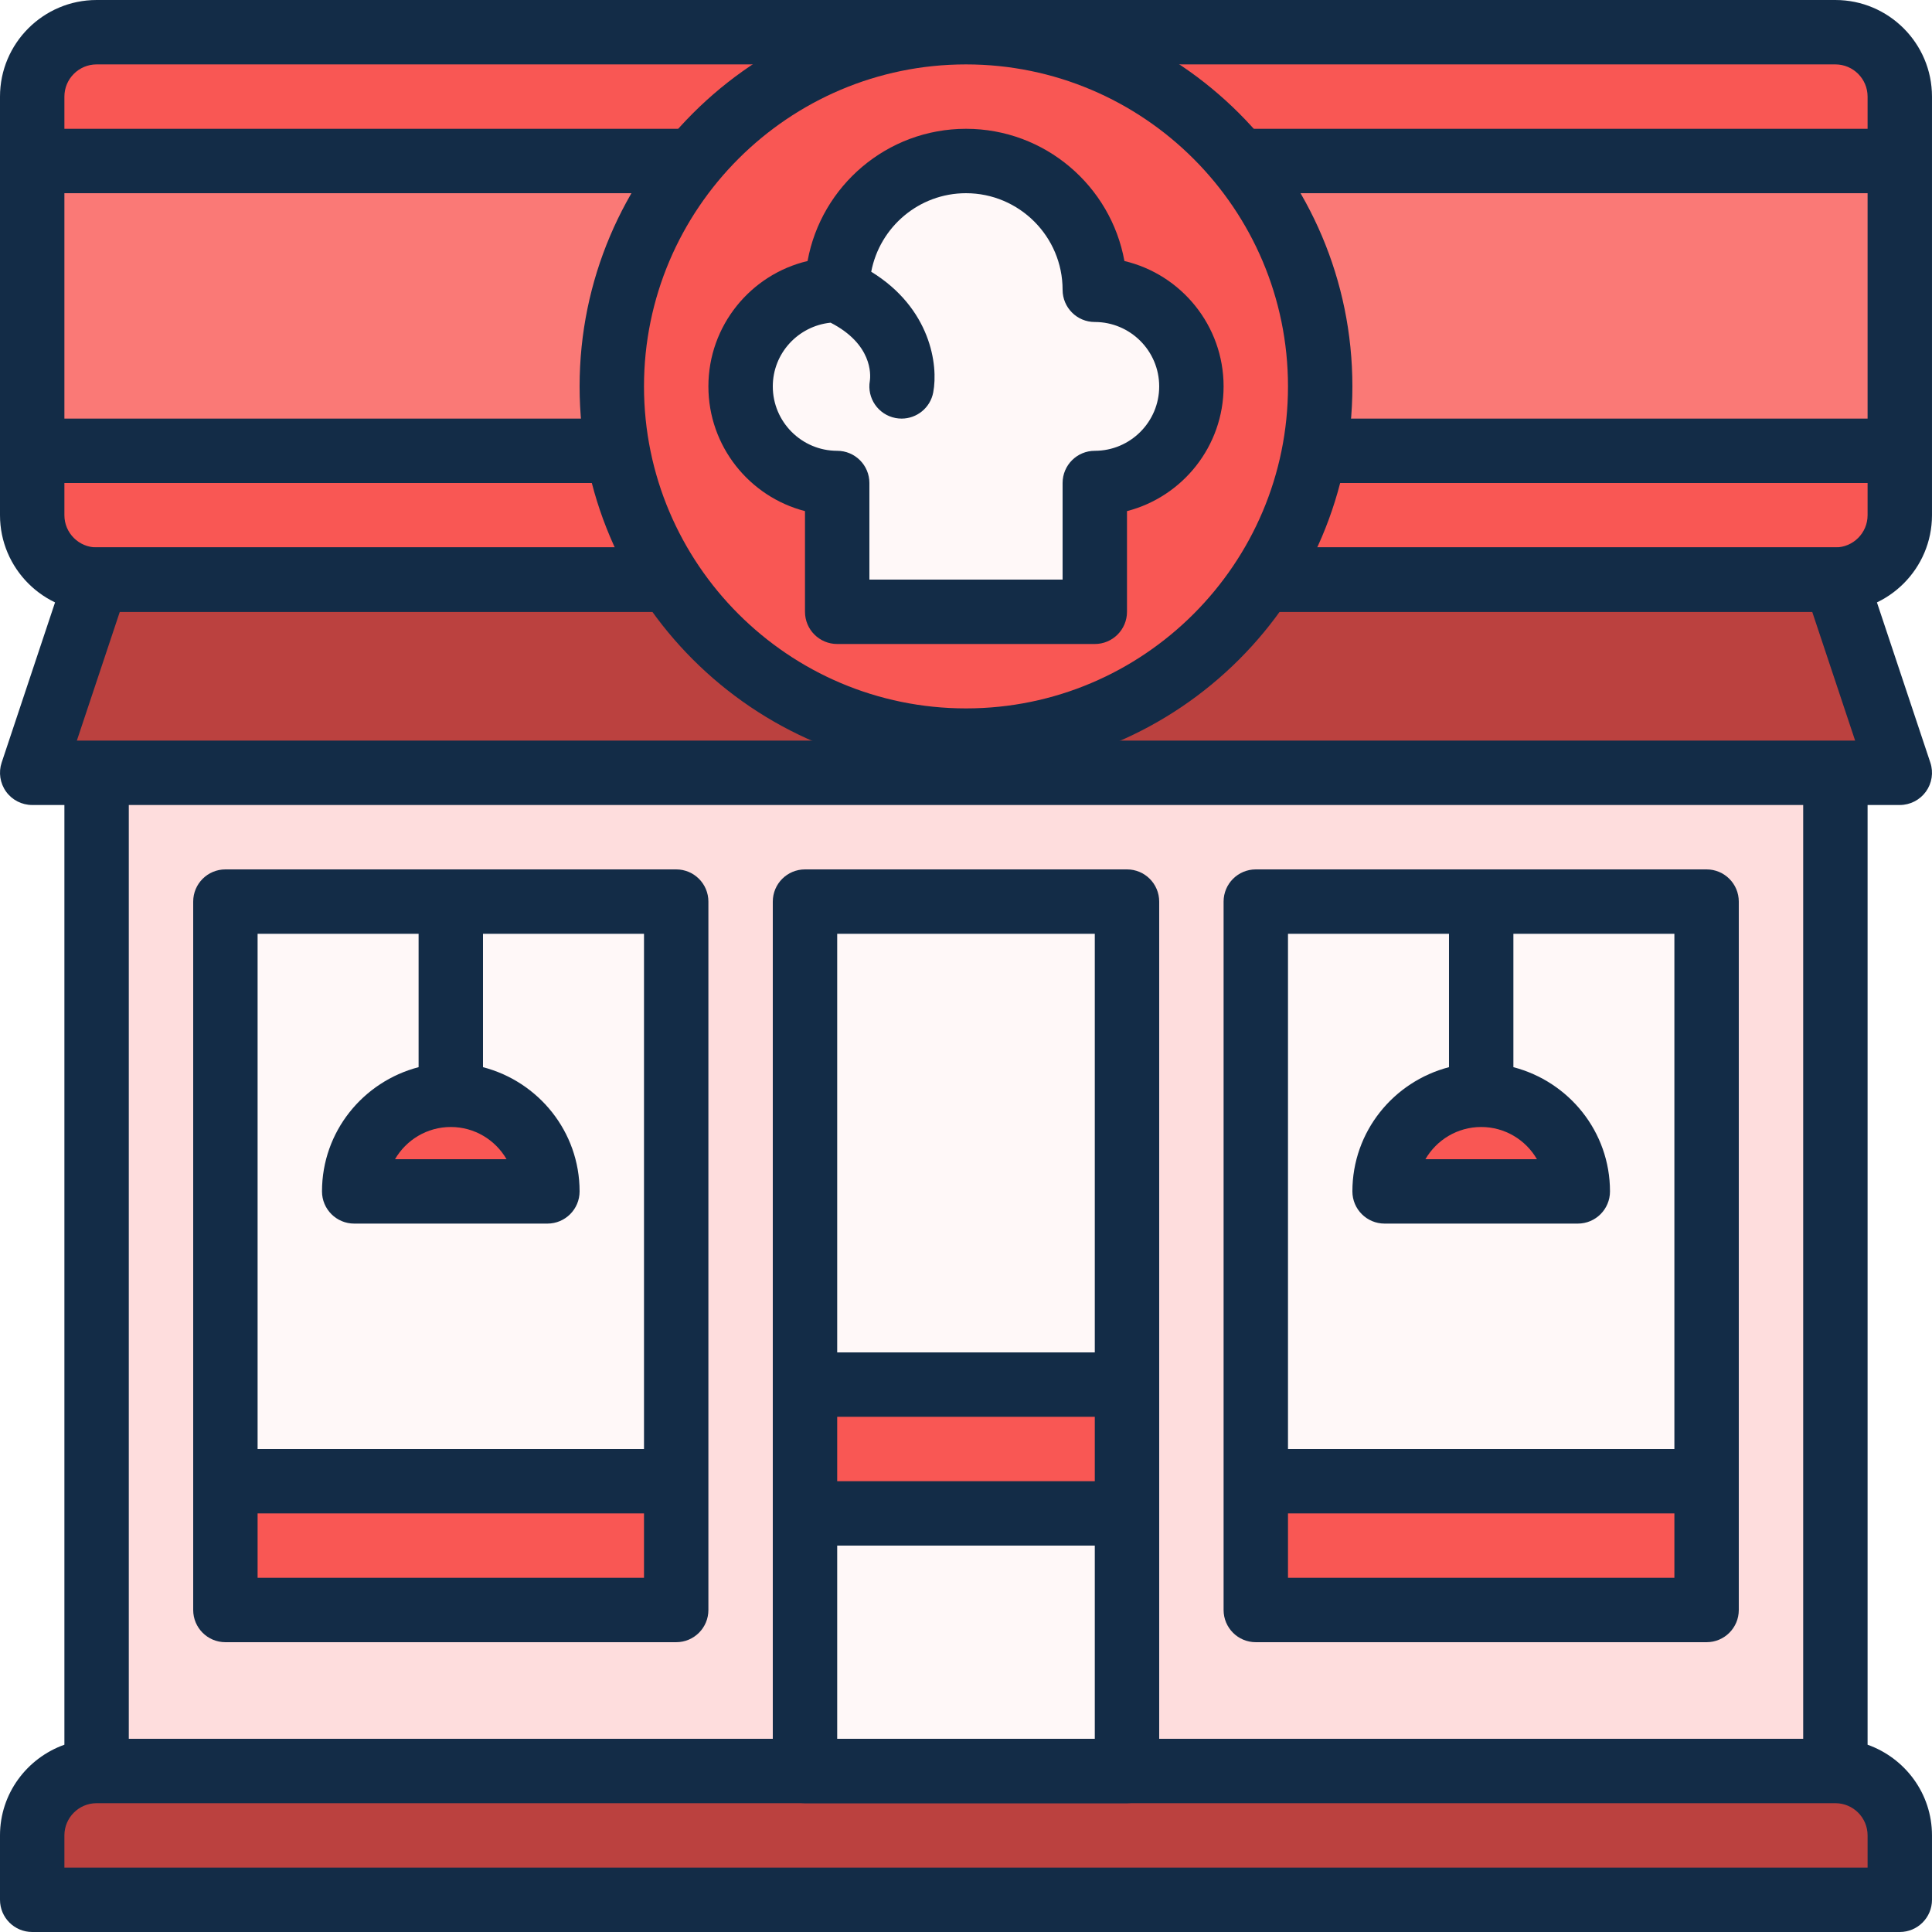
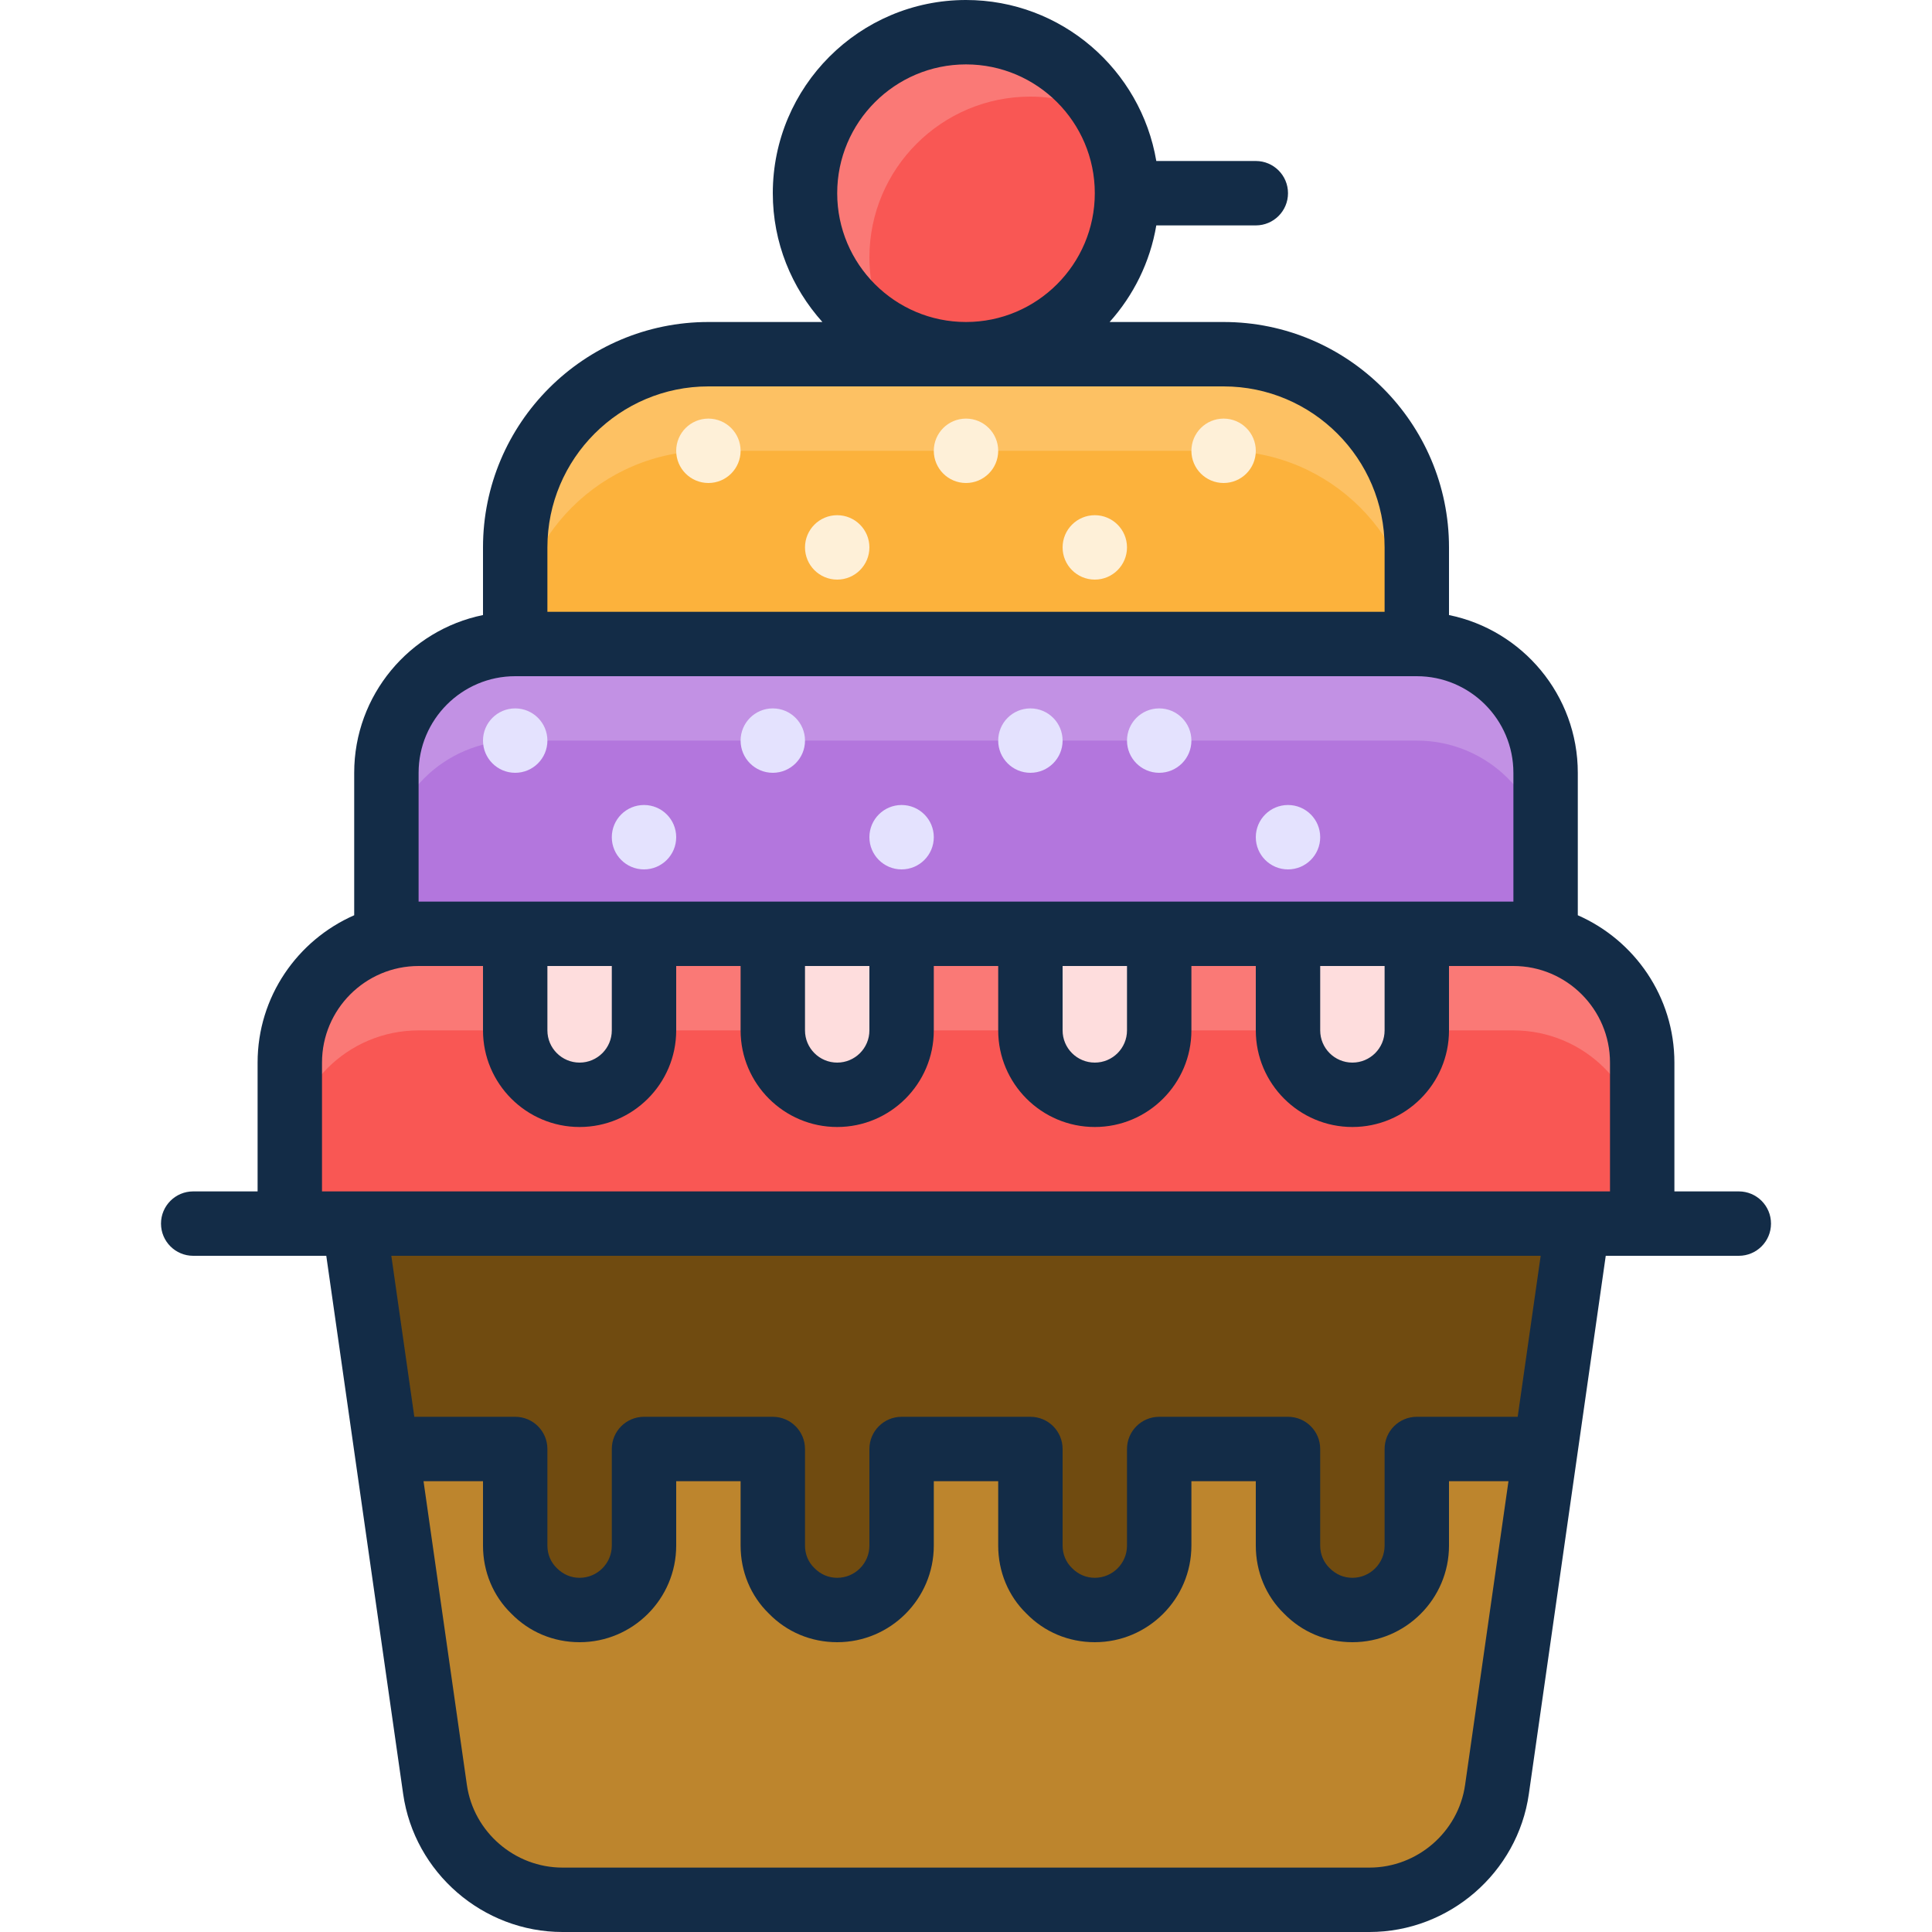
- <svg xmlns="http://www.w3.org/2000/svg" version="1.1" id="Layer_1" viewBox="0 0 480.003 480.003" xml:space="preserve">
-   <rect x="24" y="144.001" style="fill:#FEDDDD;" width="432" height="296" />
-   <rect x="8" y="8.001" style="fill:#F95754;" width="464" height="32" />
-   <rect x="8" y="440.001" style="fill:#BB413F;" width="464" height="32" />
-   <path style="fill:#132C47;" d="M464,433.473V144.001c0-4.424-3.584-8-8-8H24c-4.416,0-8,3.576-8,8v289.472  c-9.288,3.312-16,12.112-16,22.528v16c0,4.424,3.584,8,8,8h464c4.416,0,8-3.576,8-8v-16C480,445.585,473.288,436.785,464,433.473z   M32,152.001h416v280H32V152.001z M464,464.001H16v-8c0-4.416,3.592-8,8-8h432c4.408,0,8,3.584,8,8V464.001z" />
-   <rect x="8" y="112.001" style="fill:#F95754;" width="464" height="32" />
-   <polygon style="fill:#BB413F;" points="456,144.001 472,192.001 8,192.001 24,144.001 " />
-   <path style="fill:#132C47;" d="M472,200.001H8c-2.568,0-4.984-1.232-6.488-3.32s-1.912-4.776-1.104-7.208l16-48  c1.096-3.272,4.144-5.472,7.592-5.472h432c3.448,0,6.496,2.2,7.592,5.472l16,48c0.816,2.44,0.4,5.128-1.104,7.208  S474.568,200.001,472,200.001z M19.096,184.001h441.808l-10.664-32H29.768L19.096,184.001z" />
-   <rect x="8" y="40.001" style="fill:#FA7976;" width="464" height="72" />
-   <path style="fill:#132C47;" d="M456,0.001H24c-13.232,0-24,10.768-24,24v16v72v16c0,13.232,10.768,24,24,24h432  c13.232,0,24-10.768,24-24v-16v-72v-16C480,10.769,469.232,0.001,456,0.001z M16,48.001h448v56H16V48.001z M16,24.001  c0-4.416,3.592-8,8-8h432c4.408,0,8,3.584,8,8v8H16V24.001z M464,128.001c0,4.416-3.592,8-8,8H24c-4.408,0-8-3.584-8-8v-8h448  V128.001z" />
+ <svg xmlns="http://www.w3.org/2000/svg" height="800px" width="800px" version="1.1" id="Layer_1" viewBox="0 0 480 480" xml:space="preserve">
+   <circle style="fill:#E4E2FE;" cx="352" cy="184" r="8" />
+   <path style="fill:#BD852D;" d="M392,304l-20.08,140.56c-2.24,15.76-15.76,27.44-31.68,27.44H139.76  c-15.92,0-29.44-11.68-31.68-27.44L88,304H392z" />
+   <path style="fill:#F95754;" d="M408,264v40H72v-40c0-17.68,14.32-32,32-32h272C393.68,232,408,246.32,408,264z" />
+   <path style="fill:#FA7976;" d="M376,232H104c-17.68,0-32,14.32-32,32v24c0-17.68,14.32-32,32-32h272c17.68,0,32,14.32,32,32v-24  C408,246.32,393.68,232,376,232z" />
+   <path style="fill:#B376DD;" d="M384,192v40H96v-40c0-17.68,14.32-32,32-32h224C369.68,160,384,174.32,384,192z" />
+   <path style="fill:#C291E4;" d="M352,160H128c-17.68,0-32,14.32-32,32v24c0-17.68,14.32-32,32-32h224c17.68,0,32,14.32,32,32v-24  C384,174.32,369.68,160,352,160z" />
+   <path style="fill:#FCB23C;" d="M352,136v24H128v-24c0-26.48,21.52-48,48-48h128C330.48,88,352,109.52,352,136z" />
+   <path style="fill:#FDC163;" d="M304,88H176c-26.48,0-48,21.52-48,48v24c0-26.48,21.52-48,48-48h128c26.48,0,48,21.52,48,48v-24  C352,109.52,330.48,88,304,88z" />
+   <path style="fill:#704B10;" d="M392,304l-8,56h-32v24c0,8.8-7.2,16-16,16c-4.4,0-8.4-1.76-11.28-4.72  C321.76,392.4,320,388.4,320,384v-24h-32v24c0,8.8-7.2,16-16,16c-4.4,0-8.4-1.76-11.28-4.72C257.76,392.4,256,388.4,256,384v-24h-32  v24c0,8.8-7.2,16-16,16c-4.4,0-8.4-1.76-11.28-4.72C193.76,392.4,192,388.4,192,384v-24h-32v24c0,8.8-7.2,16-16,16  c-4.4,0-8.4-1.76-11.28-4.72C129.76,392.4,128,388.4,128,384v-24H96l-8-56H392z" />
+   <circle style="fill:#F95754;" cx="240" cy="48" r="40" />
+   <path style="fill:#FA7976;" d="M216,64c0-22.08,17.92-40,40-40c6.912,0,13.32,1.92,18.992,5.008C268.208,16.552,255.168,8,240,8  c-22.08,0-40,17.92-40,40c0,15.168,8.552,28.208,21.008,34.992C217.92,77.32,216,70.912,216,64z" />
  <g>
-     <rect x="200" y="224.001" style="fill:#FFF8F8;" width="80" height="216" />
-     <rect x="56" y="224.001" style="fill:#FFF8F8;" width="112" height="144" />
+     <circle style="fill:#FEF0D8;" cx="176" cy="112" r="8" />
+     <circle style="fill:#FEF0D8;" cx="208" cy="136" r="8" />
+     <circle style="fill:#FEF0D8;" cx="240" cy="112" r="8" />
+     <circle style="fill:#FEF0D8;" cx="272" cy="136" r="8" />
+     <circle style="fill:#FEF0D8;" cx="304" cy="112" r="8" />
  </g>
  <g>
-     <rect x="56" y="368.001" style="fill:#F95754;" width="112" height="32" />
-     <path style="fill:#F95754;" d="M136,296.001H88c0-13.28,10.72-24,24-24S136,282.721,136,296.001z" />
+     <circle style="fill:#E4E2FE;" cx="128" cy="184" r="8" />
+     <circle style="fill:#E4E2FE;" cx="160" cy="208" r="8" />
+     <circle style="fill:#E4E2FE;" cx="192" cy="184" r="8" />
+     <circle style="fill:#E4E2FE;" cx="224" cy="208" r="8" />
+     <circle style="fill:#E4E2FE;" cx="256" cy="184" r="8" />
+     <circle style="fill:#E4E2FE;" cx="288" cy="184" r="8" />
+     <circle style="fill:#E4E2FE;" cx="320" cy="208" r="8" />
  </g>
-   <rect x="312" y="224.001" style="fill:#FFF8F8;" width="112" height="144" />
  <g>
-     <rect x="312" y="368.001" style="fill:#F95754;" width="112" height="32" />
-     <path style="fill:#F95754;" d="M392,296.001h-48c0-13.28,10.72-24,24-24S392,282.721,392,296.001z" />
+     <path style="fill:#FEDDDD;" d="M160,232v24c0,8.8-7.2,16-16,16s-16-7.2-16-16v-24H160z" />
+     <path style="fill:#FEDDDD;" d="M224,232v24c0,8.8-7.2,16-16,16s-16-7.2-16-16v-24H224z" />
+     <path style="fill:#FEDDDD;" d="M288,232v24c0,8.8-7.2,16-16,16s-16-7.2-16-16v-24H288z" />
+     <path style="fill:#FEDDDD;" d="M352,232v24c0,8.8-7.2,16-16,16s-16-7.2-16-16v-24H352z" />
  </g>
-   <path style="fill:#132C47;" d="M424,216.001H312c-4.416,0-8,3.576-8,8v176c0,4.424,3.584,8,8,8h112c4.416,0,8-3.576,8-8v-176  C432,219.577,428.416,216.001,424,216.001z M368,280.001c5.912,0,11.08,3.216,13.848,8h-27.704  C356.92,283.217,362.088,280.001,368,280.001z M320,232.001h40v33.136c-13.76,3.576-24,15.992-24,30.864c0,4.424,3.584,8,8,8h48  c4.416,0,8-3.576,8-8c0-14.872-10.24-27.288-24-30.864v-33.136h40v128h-96V232.001z M416,392.001h-96v-16h96V392.001z" />
-   <rect x="200" y="344.001" style="fill:#F95754;" width="80" height="32" />
-   <g>
-     <path style="fill:#132C47;" d="M280,216.001h-80c-4.416,0-8,3.576-8,8v216c0,4.424,3.584,8,8,8h80c4.416,0,8-3.576,8-8v-216   C288,219.577,284.416,216.001,280,216.001z M272,232.001v104h-64v-104H272z M272,368.001h-64v-16h64V368.001z M208,432.001v-48h64   v48H208z" />
-     <path style="fill:#132C47;" d="M168,216.001H56c-4.416,0-8,3.576-8,8v176c0,4.424,3.584,8,8,8h112c4.416,0,8-3.576,8-8v-176   C176,219.577,172.416,216.001,168,216.001z M112,280.001c5.912,0,11.08,3.216,13.848,8H98.144   C100.92,283.217,106.088,280.001,112,280.001z M160,392.001H64v-16h96V392.001z M160,360.001H64v-128h40v33.136   c-13.76,3.576-24,15.992-24,30.864c0,4.424,3.584,8,8,8h48c4.416,0,8-3.576,8-8c0-14.872-10.24-27.288-24-30.864v-33.136h40   V360.001z" />
-   </g>
-   <circle style="fill:#F95754;" cx="240" cy="96.001" r="88" />
-   <path style="fill:#FFF8F8;" d="M272,72.001c13.28,0,24,10.72,24,24s-10.72,24-24,24v32h-64v-32c-13.28,0-24-10.72-24-24  s10.72-24,24-24c0-17.68,14.32-32,32-32S272,54.321,272,72.001z" />
-   <g>
-     <path style="fill:#132C47;" d="M240,0.001c-52.936,0-96,43.064-96,96s43.064,96,96,96s96-43.064,96-96S292.936,0.001,240,0.001z    M240,176.001c-44.112,0-80-35.888-80-80s35.888-80,80-80s80,35.888,80,80S284.112,176.001,240,176.001z" />
-     <path style="fill:#132C47;" d="M279.36,64.849c-3.376-18.656-19.744-32.848-39.36-32.848s-35.984,14.192-39.36,32.848   C186.528,68.185,176,80.889,176,96.001c0,14.88,10.216,27.432,24,30.984v25.016c0,4.424,3.584,8,8,8h64c4.416,0,8-3.576,8-8   v-25.016c13.784-3.552,24-16.104,24-30.984C304,80.889,293.472,68.185,279.36,64.849z M272,112.001c-4.416,0-8,3.576-8,8v24h-48   v-24c0-4.424-3.584-8-8-8c-8.824,0-16-7.176-16-16c0-8.256,6.312-15,14.36-15.832c10.344,5.304,9.992,12.864,9.752,14.456   c-0.752,4.288,2.08,8.408,6.376,9.232c0.512,0.096,1.016,0.144,1.52,0.144c3.76,0,7.12-2.664,7.848-6.496   c1.312-6.832-0.672-20.944-15.4-29.992C218.56,56.425,228.304,48.001,240,48.001c13.232,0,24,10.768,24,24c0,4.424,3.584,8,8,8   c8.824,0,16,7.176,16,16S280.824,112.001,272,112.001z" />
-   </g>
+   <path style="fill:#132C47;" d="M432,296h-16v-32c0-16.36-9.896-30.416-24-36.608V192c0-19.312-13.768-35.472-32-39.192V136  c0-30.872-25.128-56-56-56h-28.32c5.936-6.616,10.056-14.864,11.6-24H312c4.424,0,8-3.576,8-8s-3.576-8-8-8h-24.72  C283.448,17.336,263.736,0,240,0c-26.472,0-48,21.528-48,48c0,12.304,4.688,23.496,12.32,32H176c-30.88,0-56,25.128-56,56v16.808  c-18.232,3.72-32,19.872-32,39.192v35.392C73.896,233.584,64,247.64,64,264v32H48c-4.416,0-8,3.576-8,8s3.584,8,8,8h24h9.064  l19.096,133.688c2.784,19.56,19.808,34.312,39.6,34.312h200.48c19.792,0,36.824-14.752,39.6-34.304L398.944,312H408h24  c4.424,0,8-3.576,8-8S436.424,296,432,296z M208,48c0-17.648,14.352-32,32-32s32,14.352,32,32s-14.352,32-32,32S208,65.648,208,48z   M136,136c0-22.056,17.944-40,40-40h128c22.056,0,40,17.944,40,40v16H136V136z M104,192c0-13.232,10.768-24,24-24h224  c13.232,0,24,10.768,24,24v32H104V192z M328,240h16v16c0,4.416-3.584,8-8,8s-8-3.584-8-8V240z M264,240h16v16c0,4.416-3.584,8-8,8  s-8-3.584-8-8V240z M200,240h16v16c0,4.416-3.592,8-8,8s-8-3.584-8-8V240z M136,240h16v16c0,4.416-3.592,8-8,8s-8-3.584-8-8V240z   M377.064,352H352c-4.424,0-8,3.576-8,8v24c0,4.416-3.584,8-8,8c-2.136,0-4.112-0.824-5.704-2.456  C328.824,388.112,328,386.136,328,384v-24c0-4.424-3.576-8-8-8h-32c-4.424,0-8,3.576-8,8v24c0,4.416-3.584,8-8,8  c-2.136,0-4.112-0.824-5.704-2.456C264.824,388.112,264,386.136,264,384v-24c0-4.424-3.576-8-8-8h-32c-4.416,0-8,3.576-8,8v24  c0,4.416-3.592,8-8,8c-2.136,0-4.104-0.824-5.696-2.448C200.816,388.104,200,386.136,200,384v-24c0-4.424-3.584-8-8-8h-32  c-4.416,0-8,3.576-8,8v24c0,4.416-3.592,8-8,8c-2.136,0-4.104-0.824-5.696-2.448C136.816,388.104,136,386.136,136,384v-24  c0-4.424-3.584-8-8-8h-25.064l-5.712-40h285.552L377.064,352z M364,443.44c-1.664,11.72-11.88,20.56-23.76,20.56H139.76  c-11.88,0-22.096-8.84-23.768-20.568L105.224,368H120v16c0,6.488,2.536,12.52,6.992,16.856c4.48,4.616,10.52,7.144,17.008,7.144  c13.232,0,24-10.768,24-24v-16h16v16c0,6.488,2.536,12.52,6.992,16.856c4.48,4.616,10.52,7.144,17.008,7.144  c13.232,0,24-10.768,24-24v-16h16v16c0,6.496,2.528,12.528,6.984,16.856C259.472,405.472,265.504,408,272,408  c13.232,0,24-10.768,24-24v-16h16v16c0,6.496,2.528,12.528,6.984,16.856C323.472,405.472,329.504,408,336,408  c13.232,0,24-10.768,24-24v-16h14.776L364,443.44z M392,296H88h-8v-32c0-13.232,10.768-24,24-24h16v16c0,13.232,10.768,24,24,24  s24-10.768,24-24v-16h16v16c0,13.232,10.768,24,24,24s24-10.768,24-24v-16h16v16c0,13.232,10.768,24,24,24s24-10.768,24-24v-16h16  v16c0,13.232,10.768,24,24,24s24-10.768,24-24v-16h16c13.232,0,24,10.768,24,24v32H392z" />
</svg>
